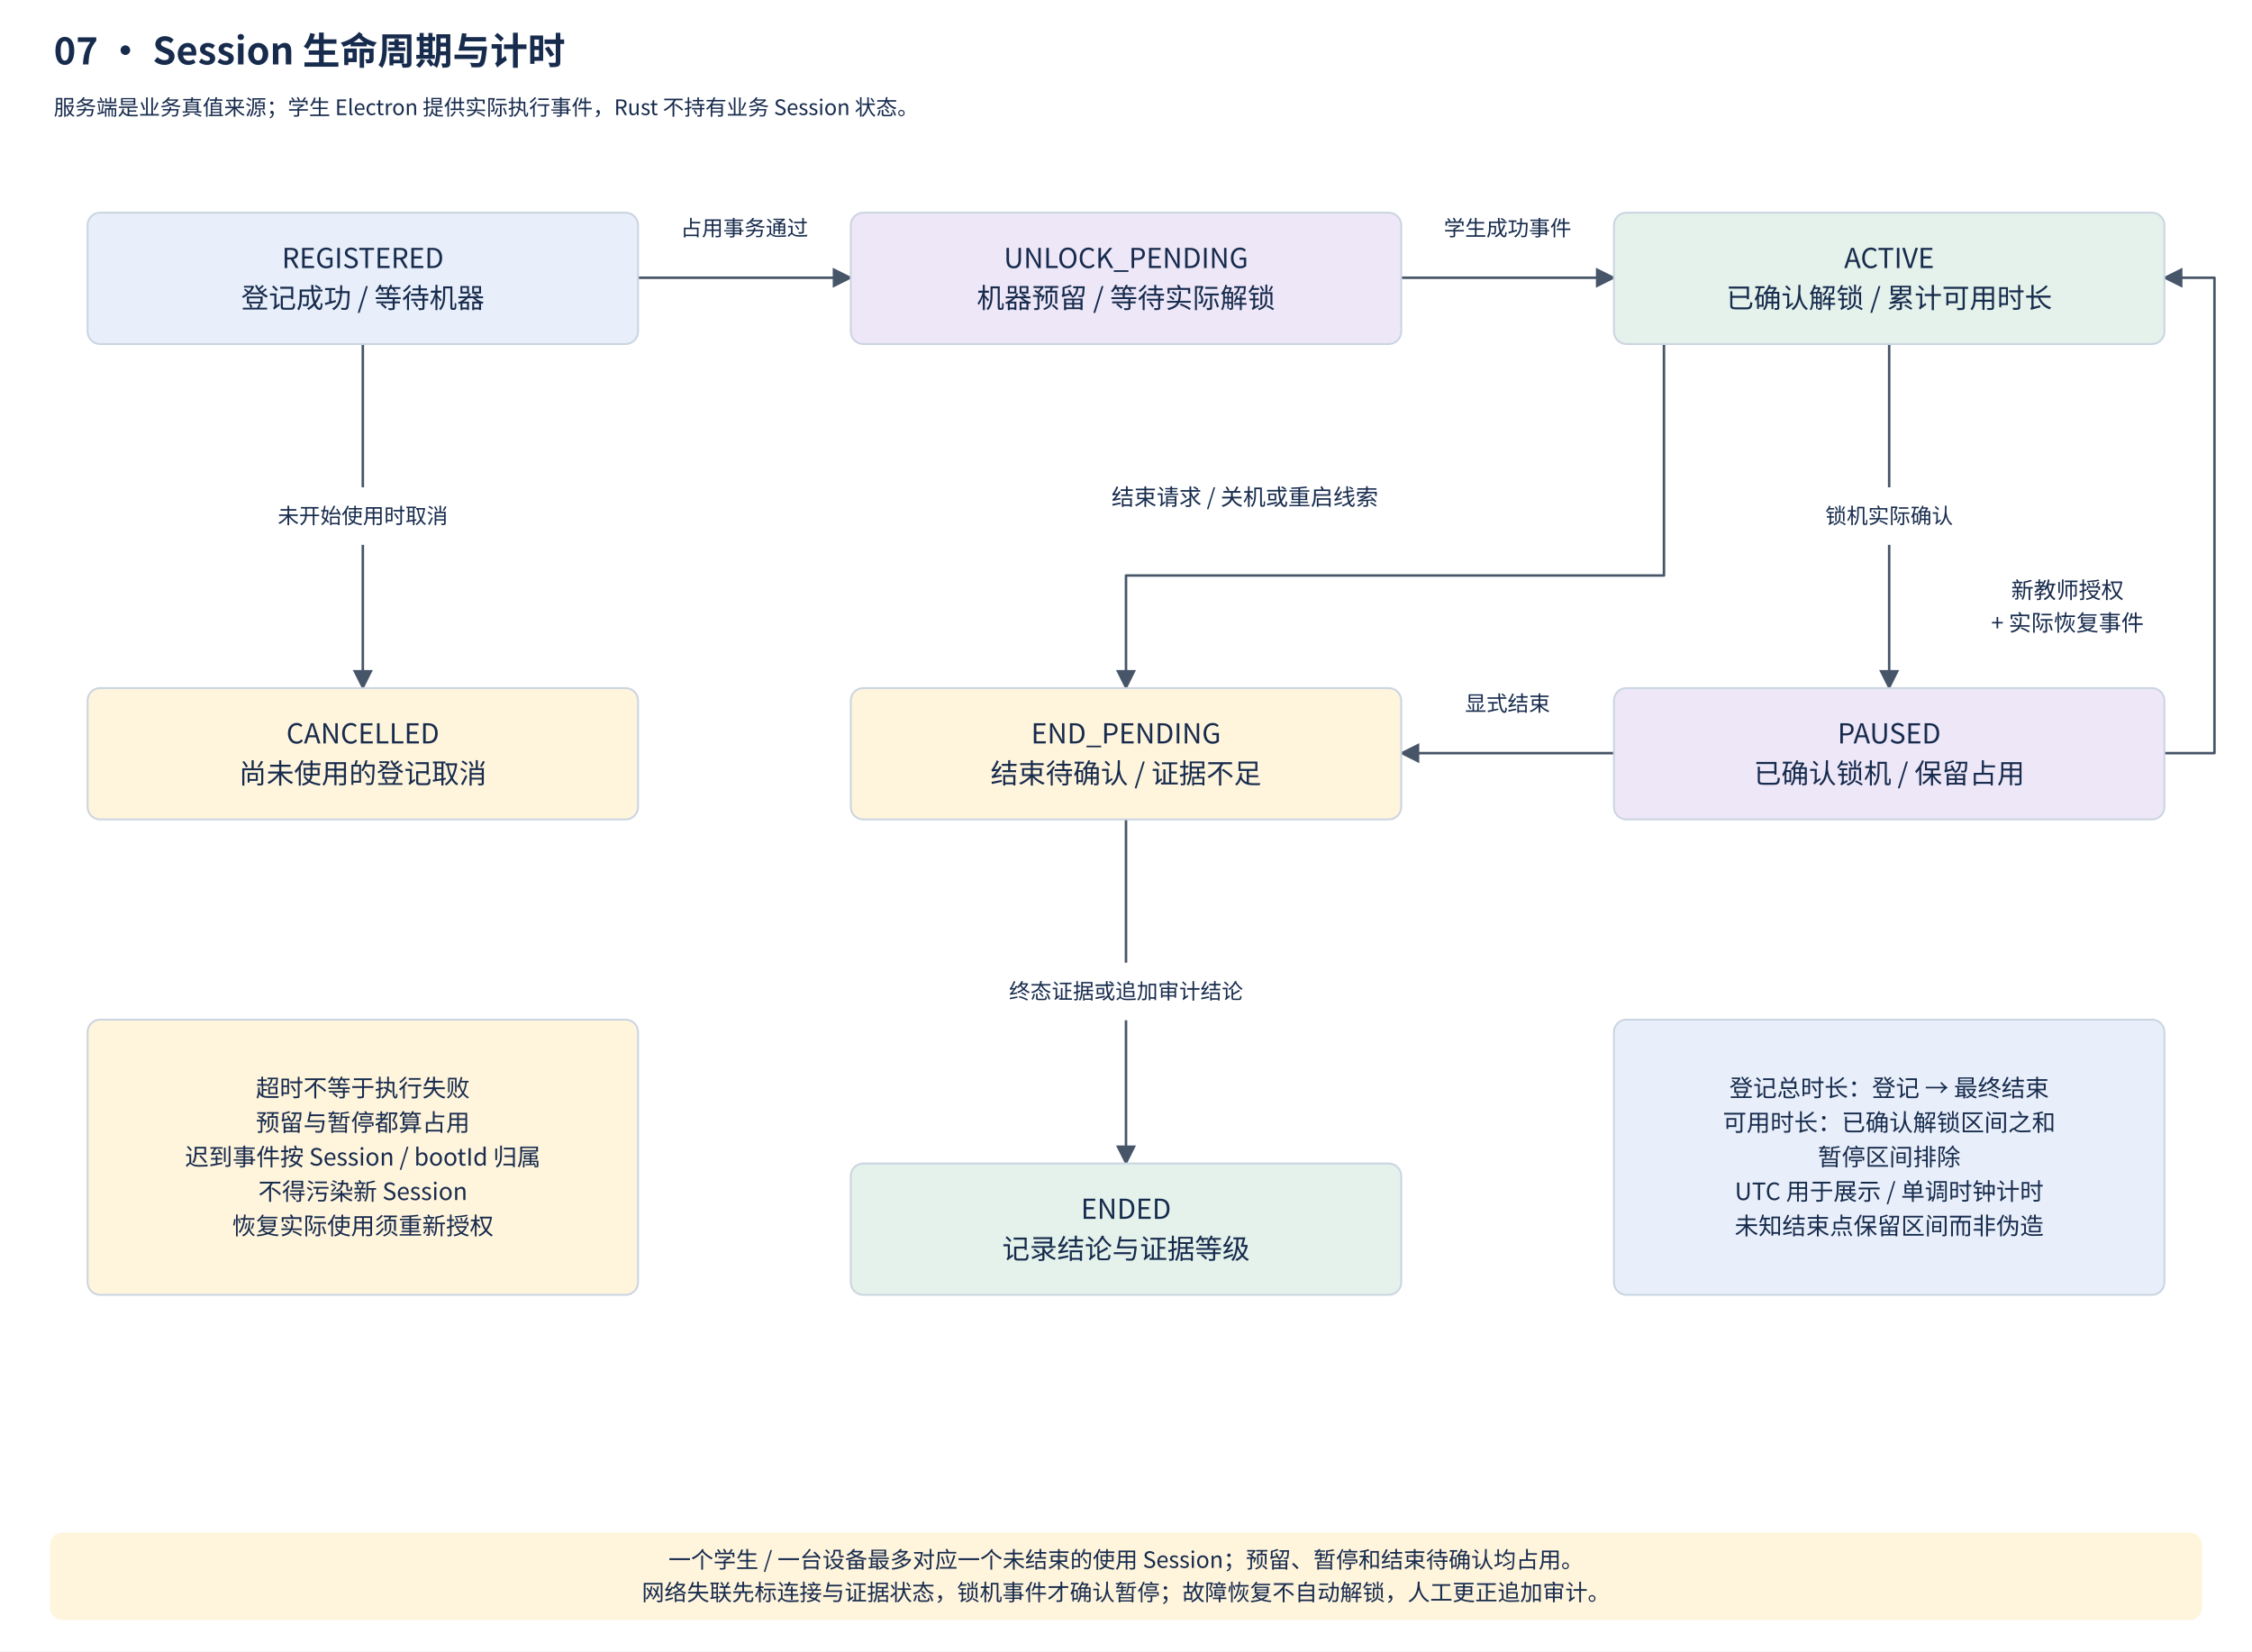
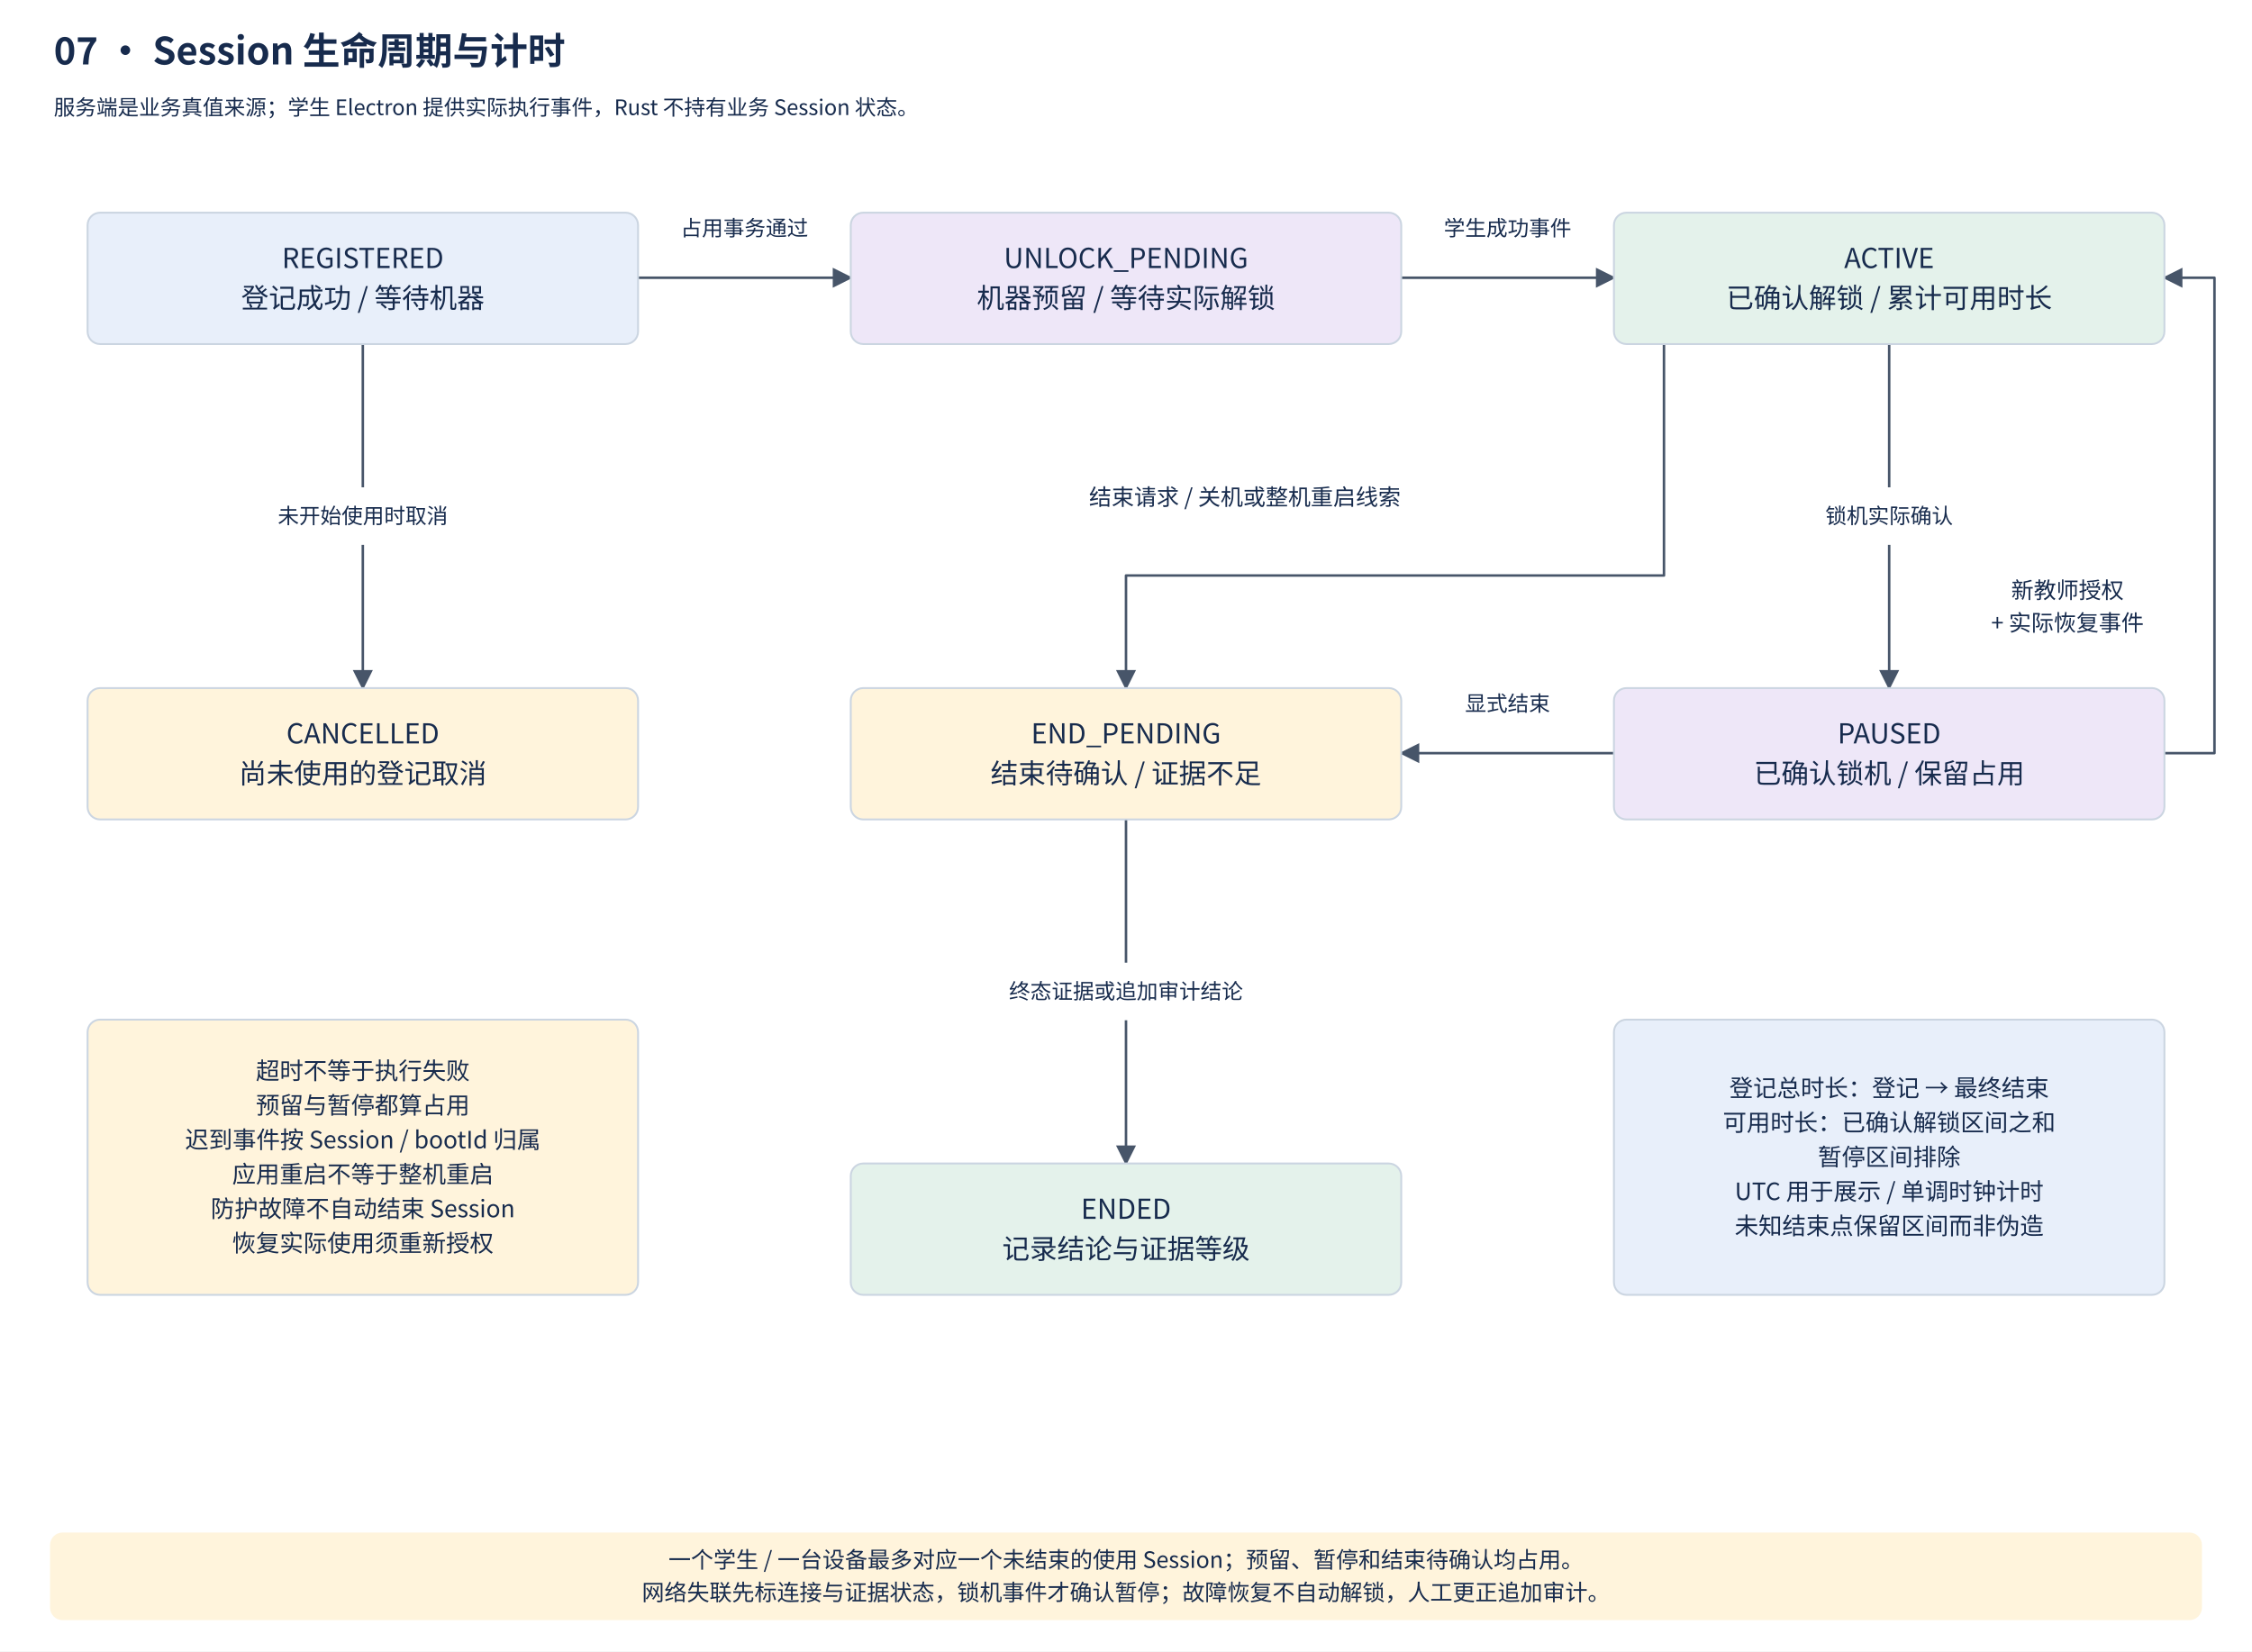
<svg xmlns="http://www.w3.org/2000/svg" width="1800" height="1320" viewBox="0 0 1800 1320" role="img" aria-labelledby="title desc">
  <defs>
    <marker id="arrow" viewBox="0 0 10 10" refX="9" refY="5" markerWidth="8" markerHeight="8" orient="auto-start-reverse">
      <path d="M 0 0 L 10 5 L 0 10 z" fill="#475569" />
    </marker>
  </defs>
  <rect width="1800" height="1320" fill="#ffffff" />
  <polyline points="510,222 680,222" fill="none" stroke="#475569" stroke-width="2" stroke-linejoin="round" marker-end="url(#arrow)" />
  <polyline points="1120,222 1290,222" fill="none" stroke="#475569" stroke-width="2" stroke-linejoin="round" marker-end="url(#arrow)" />
  <polyline points="290.0,275 290.0,550" fill="none" stroke="#475569" stroke-width="2" stroke-linejoin="round" marker-end="url(#arrow)" />
  <polyline points="1510.0,275 1510.0,550" fill="none" stroke="#475569" stroke-width="2" stroke-linejoin="round" marker-end="url(#arrow)" />
  <polyline points="1730,602 1770,602 1770,222 1730,222" fill="none" stroke="#475569" stroke-width="2" stroke-linejoin="round" marker-end="url(#arrow)" />
  <polyline points="1330,275 1330,460 900,460 900,550" fill="none" stroke="#475569" stroke-width="2" stroke-linejoin="round" marker-end="url(#arrow)" />
  <polyline points="1290,602 1120,602" fill="none" stroke="#475569" stroke-width="2" stroke-linejoin="round" marker-end="url(#arrow)" />
  <polyline points="900.0,655 900.0,930" fill="none" stroke="#475569" stroke-width="2" stroke-linejoin="round" marker-end="url(#arrow)" />
  <text x="43" y="51.5" text-anchor="start" font-family="Microsoft YaHei, Noto Sans CJK SC, sans-serif" font-size="30" font-weight="600" fill="#172b4d">07 · Session 生命周期与计时</text>
  <text x="43" y="91.95" text-anchor="start" font-family="Microsoft YaHei, Noto Sans CJK SC, sans-serif" font-size="17" font-weight="400" fill="#172b4d">服务端是业务真值来源；学生 Electron 提供实际执行事件，Rust 不持有业务 Session 状态。</text>
  <rect x="70" y="170" width="440" height="105" rx="10" fill="#e8effa" stroke="#cbd5e1" stroke-width="1.5" />
  <text x="290.0" y="214.25" text-anchor="middle" font-family="Microsoft YaHei, Noto Sans CJK SC, sans-serif" font-size="22" font-weight="400" fill="#172b4d">REGISTERED</text>
  <text x="290.0" y="246.15" text-anchor="middle" font-family="Microsoft YaHei, Noto Sans CJK SC, sans-serif" font-size="22" font-weight="400" fill="#172b4d">登记成功 / 等待机器</text>
  <rect x="680" y="170" width="440" height="105" rx="10" fill="#eee7f8" stroke="#cbd5e1" stroke-width="1.5" />
  <text x="900.0" y="214.25" text-anchor="middle" font-family="Microsoft YaHei, Noto Sans CJK SC, sans-serif" font-size="22" font-weight="400" fill="#172b4d">UNLOCK_PENDING</text>
  <text x="900.0" y="246.15" text-anchor="middle" font-family="Microsoft YaHei, Noto Sans CJK SC, sans-serif" font-size="22" font-weight="400" fill="#172b4d">机器预留 / 等待实际解锁</text>
  <rect x="1290" y="170" width="440" height="105" rx="10" fill="#e4f2eb" stroke="#cbd5e1" stroke-width="1.5" />
  <text x="1510.0" y="214.25" text-anchor="middle" font-family="Microsoft YaHei, Noto Sans CJK SC, sans-serif" font-size="22" font-weight="400" fill="#172b4d">ACTIVE</text>
  <text x="1510.0" y="246.15" text-anchor="middle" font-family="Microsoft YaHei, Noto Sans CJK SC, sans-serif" font-size="22" font-weight="400" fill="#172b4d">已确认解锁 / 累计可用时长</text>
  <rect x="70" y="550" width="440" height="105" rx="10" fill="#fff4dc" stroke="#cbd5e1" stroke-width="1.5" />
  <text x="290.0" y="594.25" text-anchor="middle" font-family="Microsoft YaHei, Noto Sans CJK SC, sans-serif" font-size="22" font-weight="400" fill="#172b4d">CANCELLED</text>
  <text x="290.0" y="626.15" text-anchor="middle" font-family="Microsoft YaHei, Noto Sans CJK SC, sans-serif" font-size="22" font-weight="400" fill="#172b4d">尚未使用的登记取消</text>
  <rect x="680" y="550" width="440" height="105" rx="10" fill="#fff4dc" stroke="#cbd5e1" stroke-width="1.5" />
  <text x="900.0" y="594.25" text-anchor="middle" font-family="Microsoft YaHei, Noto Sans CJK SC, sans-serif" font-size="22" font-weight="400" fill="#172b4d">END_PENDING</text>
  <text x="900.0" y="626.15" text-anchor="middle" font-family="Microsoft YaHei, Noto Sans CJK SC, sans-serif" font-size="22" font-weight="400" fill="#172b4d">结束待确认 / 证据不足</text>
  <rect x="1290" y="550" width="440" height="105" rx="10" fill="#eee7f8" stroke="#cbd5e1" stroke-width="1.5" />
  <text x="1510.0" y="594.25" text-anchor="middle" font-family="Microsoft YaHei, Noto Sans CJK SC, sans-serif" font-size="22" font-weight="400" fill="#172b4d">PAUSED</text>
  <text x="1510.0" y="626.15" text-anchor="middle" font-family="Microsoft YaHei, Noto Sans CJK SC, sans-serif" font-size="22" font-weight="400" fill="#172b4d">已确认锁机 / 保留占用</text>
  <rect x="680" y="930" width="440" height="105" rx="10" fill="#e4f2eb" stroke="#cbd5e1" stroke-width="1.5" />
  <text x="900.0" y="974.25" text-anchor="middle" font-family="Microsoft YaHei, Noto Sans CJK SC, sans-serif" font-size="22" font-weight="400" fill="#172b4d">ENDED</text>
  <text x="900.0" y="1006.15" text-anchor="middle" font-family="Microsoft YaHei, Noto Sans CJK SC, sans-serif" font-size="22" font-weight="400" fill="#172b4d">记录结论与证据等级</text>
  <rect x="515" y="160" width="160" height="45" rx="10" fill="#ffffff" stroke="none" stroke-width="1.5" />
  <text x="595.0" y="188.45" text-anchor="middle" font-family="Microsoft YaHei, Noto Sans CJK SC, sans-serif" font-size="17" font-weight="400" fill="#172b4d">占用事务通过</text>
  <rect x="1125" y="160" width="160" height="45" rx="10" fill="#ffffff" stroke="none" stroke-width="1.5" />
  <text x="1205.0" y="188.45" text-anchor="middle" font-family="Microsoft YaHei, Noto Sans CJK SC, sans-serif" font-size="17" font-weight="400" fill="#172b4d">学生成功事件</text>
  <rect x="120.0" y="389.5" width="340" height="46" rx="10" fill="#ffffff" stroke="none" stroke-width="1.5" />
  <text x="290.0" y="418.45" text-anchor="middle" font-family="Microsoft YaHei, Noto Sans CJK SC, sans-serif" font-size="17" font-weight="400" fill="#172b4d">未开始使用时取消</text>
  <rect x="1340.0" y="389.5" width="340" height="46" rx="10" fill="#ffffff" stroke="none" stroke-width="1.5" />
  <text x="1510.0" y="418.45" text-anchor="middle" font-family="Microsoft YaHei, Noto Sans CJK SC, sans-serif" font-size="17" font-weight="400" fill="#172b4d">锁机实际确认</text>
  <rect x="1545" y="450" width="215" height="70" rx="10" fill="#ffffff" stroke="none" stroke-width="1.5" />
  <text x="1652.5" y="478.25" text-anchor="middle" font-family="Microsoft YaHei, Noto Sans CJK SC, sans-serif" font-size="18" font-weight="400" fill="#172b4d">新教师授权</text>
  <text x="1652.5" y="504.35" text-anchor="middle" font-family="Microsoft YaHei, Noto Sans CJK SC, sans-serif" font-size="18" font-weight="400" fill="#172b4d">+ 实际恢复事件</text>
  <rect x="760" y="370" width="470" height="55" rx="10" fill="#ffffff" stroke="none" stroke-width="1.5" />
-   <text x="995.0" y="403.8" text-anchor="middle" font-family="Microsoft YaHei, Noto Sans CJK SC, sans-serif" font-size="18" font-weight="400" fill="#172b4d">结束请求 / 关机或重启线索</text>
+   <text x="995.0" y="403.8" text-anchor="middle" font-family="Microsoft YaHei, Noto Sans CJK SC, sans-serif" font-size="18" font-weight="400" fill="#172b4d">结束请求 / 关机或整机重启线索</text>
  <rect x="1125" y="540" width="160" height="45" rx="10" fill="#ffffff" stroke="none" stroke-width="1.5" />
  <text x="1205.0" y="568.45" text-anchor="middle" font-family="Microsoft YaHei, Noto Sans CJK SC, sans-serif" font-size="17" font-weight="400" fill="#172b4d">显式结束</text>
  <rect x="730.0" y="769.5" width="340" height="46" rx="10" fill="#ffffff" stroke="none" stroke-width="1.5" />
  <text x="900.0" y="798.45" text-anchor="middle" font-family="Microsoft YaHei, Noto Sans CJK SC, sans-serif" font-size="17" font-weight="400" fill="#172b4d">终态证据或追加审计结论</text>
  <rect x="70" y="815" width="440" height="220" rx="10" fill="#fff4dc" stroke="#cbd5e1" stroke-width="1.5" />
-   <text x="290.0" y="876.55" text-anchor="middle" font-family="Microsoft YaHei, Noto Sans CJK SC, sans-serif" font-size="19" font-weight="400" fill="#172b4d">超时不等于执行失败</text>
-   <text x="290.0" y="904.1" text-anchor="middle" font-family="Microsoft YaHei, Noto Sans CJK SC, sans-serif" font-size="19" font-weight="400" fill="#172b4d">预留与暂停都算占用</text>
-   <text x="290.0" y="931.65" text-anchor="middle" font-family="Microsoft YaHei, Noto Sans CJK SC, sans-serif" font-size="19" font-weight="400" fill="#172b4d">迟到事件按 Session / bootId 归属</text>
-   <text x="290.0" y="959.2" text-anchor="middle" font-family="Microsoft YaHei, Noto Sans CJK SC, sans-serif" font-size="19" font-weight="400" fill="#172b4d">不得污染新 Session</text>
-   <text x="290.0" y="986.75" text-anchor="middle" font-family="Microsoft YaHei, Noto Sans CJK SC, sans-serif" font-size="19" font-weight="400" fill="#172b4d">恢复实际使用须重新授权</text>
+   <text x="290.0" y="862.775" text-anchor="middle" font-family="Microsoft YaHei, Noto Sans CJK SC, sans-serif" font-size="19" font-weight="400" fill="#172b4d">超时不等于执行失败</text>
+   <text x="290.0" y="890.325" text-anchor="middle" font-family="Microsoft YaHei, Noto Sans CJK SC, sans-serif" font-size="19" font-weight="400" fill="#172b4d">预留与暂停都算占用</text>
+   <text x="290.0" y="917.875" text-anchor="middle" font-family="Microsoft YaHei, Noto Sans CJK SC, sans-serif" font-size="19" font-weight="400" fill="#172b4d">迟到事件按 Session / bootId 归属</text>
+   <text x="290.0" y="945.425" text-anchor="middle" font-family="Microsoft YaHei, Noto Sans CJK SC, sans-serif" font-size="19" font-weight="400" fill="#172b4d">应用重启不等于整机重启</text>
+   <text x="290.0" y="972.975" text-anchor="middle" font-family="Microsoft YaHei, Noto Sans CJK SC, sans-serif" font-size="19" font-weight="400" fill="#172b4d">防护故障不自动结束 Session</text>
+   <text x="290.0" y="1000.525" text-anchor="middle" font-family="Microsoft YaHei, Noto Sans CJK SC, sans-serif" font-size="19" font-weight="400" fill="#172b4d">恢复实际使用须重新授权</text>
  <rect x="1290" y="815" width="440" height="220" rx="10" fill="#e8effa" stroke="#cbd5e1" stroke-width="1.5" />
  <text x="1510.0" y="876.55" text-anchor="middle" font-family="Microsoft YaHei, Noto Sans CJK SC, sans-serif" font-size="19" font-weight="400" fill="#172b4d">登记总时长：登记 → 最终结束</text>
  <text x="1510.0" y="904.1" text-anchor="middle" font-family="Microsoft YaHei, Noto Sans CJK SC, sans-serif" font-size="19" font-weight="400" fill="#172b4d">可用时长：已确认解锁区间之和</text>
  <text x="1510.0" y="931.65" text-anchor="middle" font-family="Microsoft YaHei, Noto Sans CJK SC, sans-serif" font-size="19" font-weight="400" fill="#172b4d">暂停区间排除</text>
  <text x="1510.0" y="959.2" text-anchor="middle" font-family="Microsoft YaHei, Noto Sans CJK SC, sans-serif" font-size="19" font-weight="400" fill="#172b4d">UTC 用于展示 / 单调时钟计时</text>
  <text x="1510.0" y="986.75" text-anchor="middle" font-family="Microsoft YaHei, Noto Sans CJK SC, sans-serif" font-size="19" font-weight="400" fill="#172b4d">未知结束点保留区间而非伪造</text>
  <rect x="40" y="1225" width="1720" height="70" rx="10" fill="#fff4dc" stroke="none" stroke-width="1.5" />
  <text x="900.0" y="1253.25" text-anchor="middle" font-family="Microsoft YaHei, Noto Sans CJK SC, sans-serif" font-size="18" font-weight="400" fill="#172b4d">一个学生 / 一台设备最多对应一个未结束的使用 Session；预留、暂停和结束待确认均占用。</text>
  <text x="900.0" y="1279.35" text-anchor="middle" font-family="Microsoft YaHei, Noto Sans CJK SC, sans-serif" font-size="18" font-weight="400" fill="#172b4d">网络失联先标连接与证据状态，锁机事件才确认暂停；故障恢复不自动解锁，人工更正追加审计。</text>
</svg>
